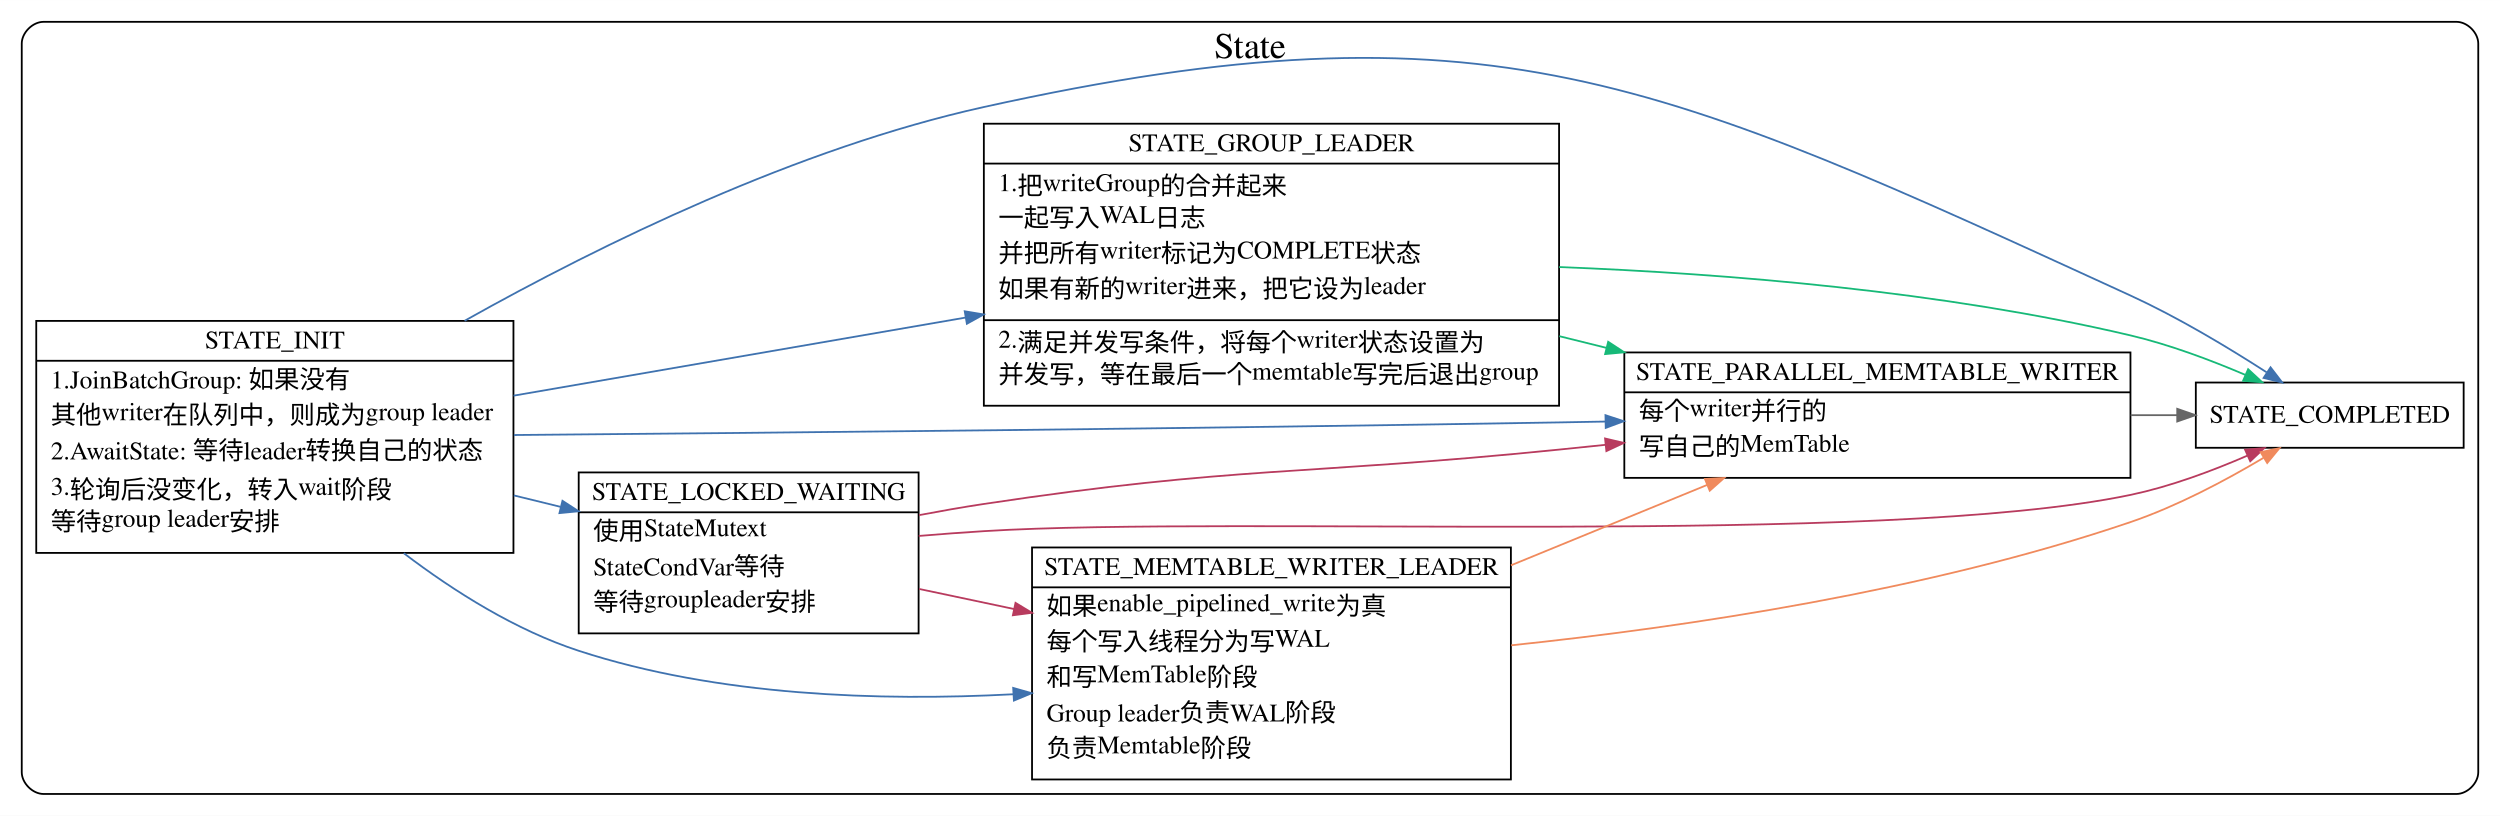
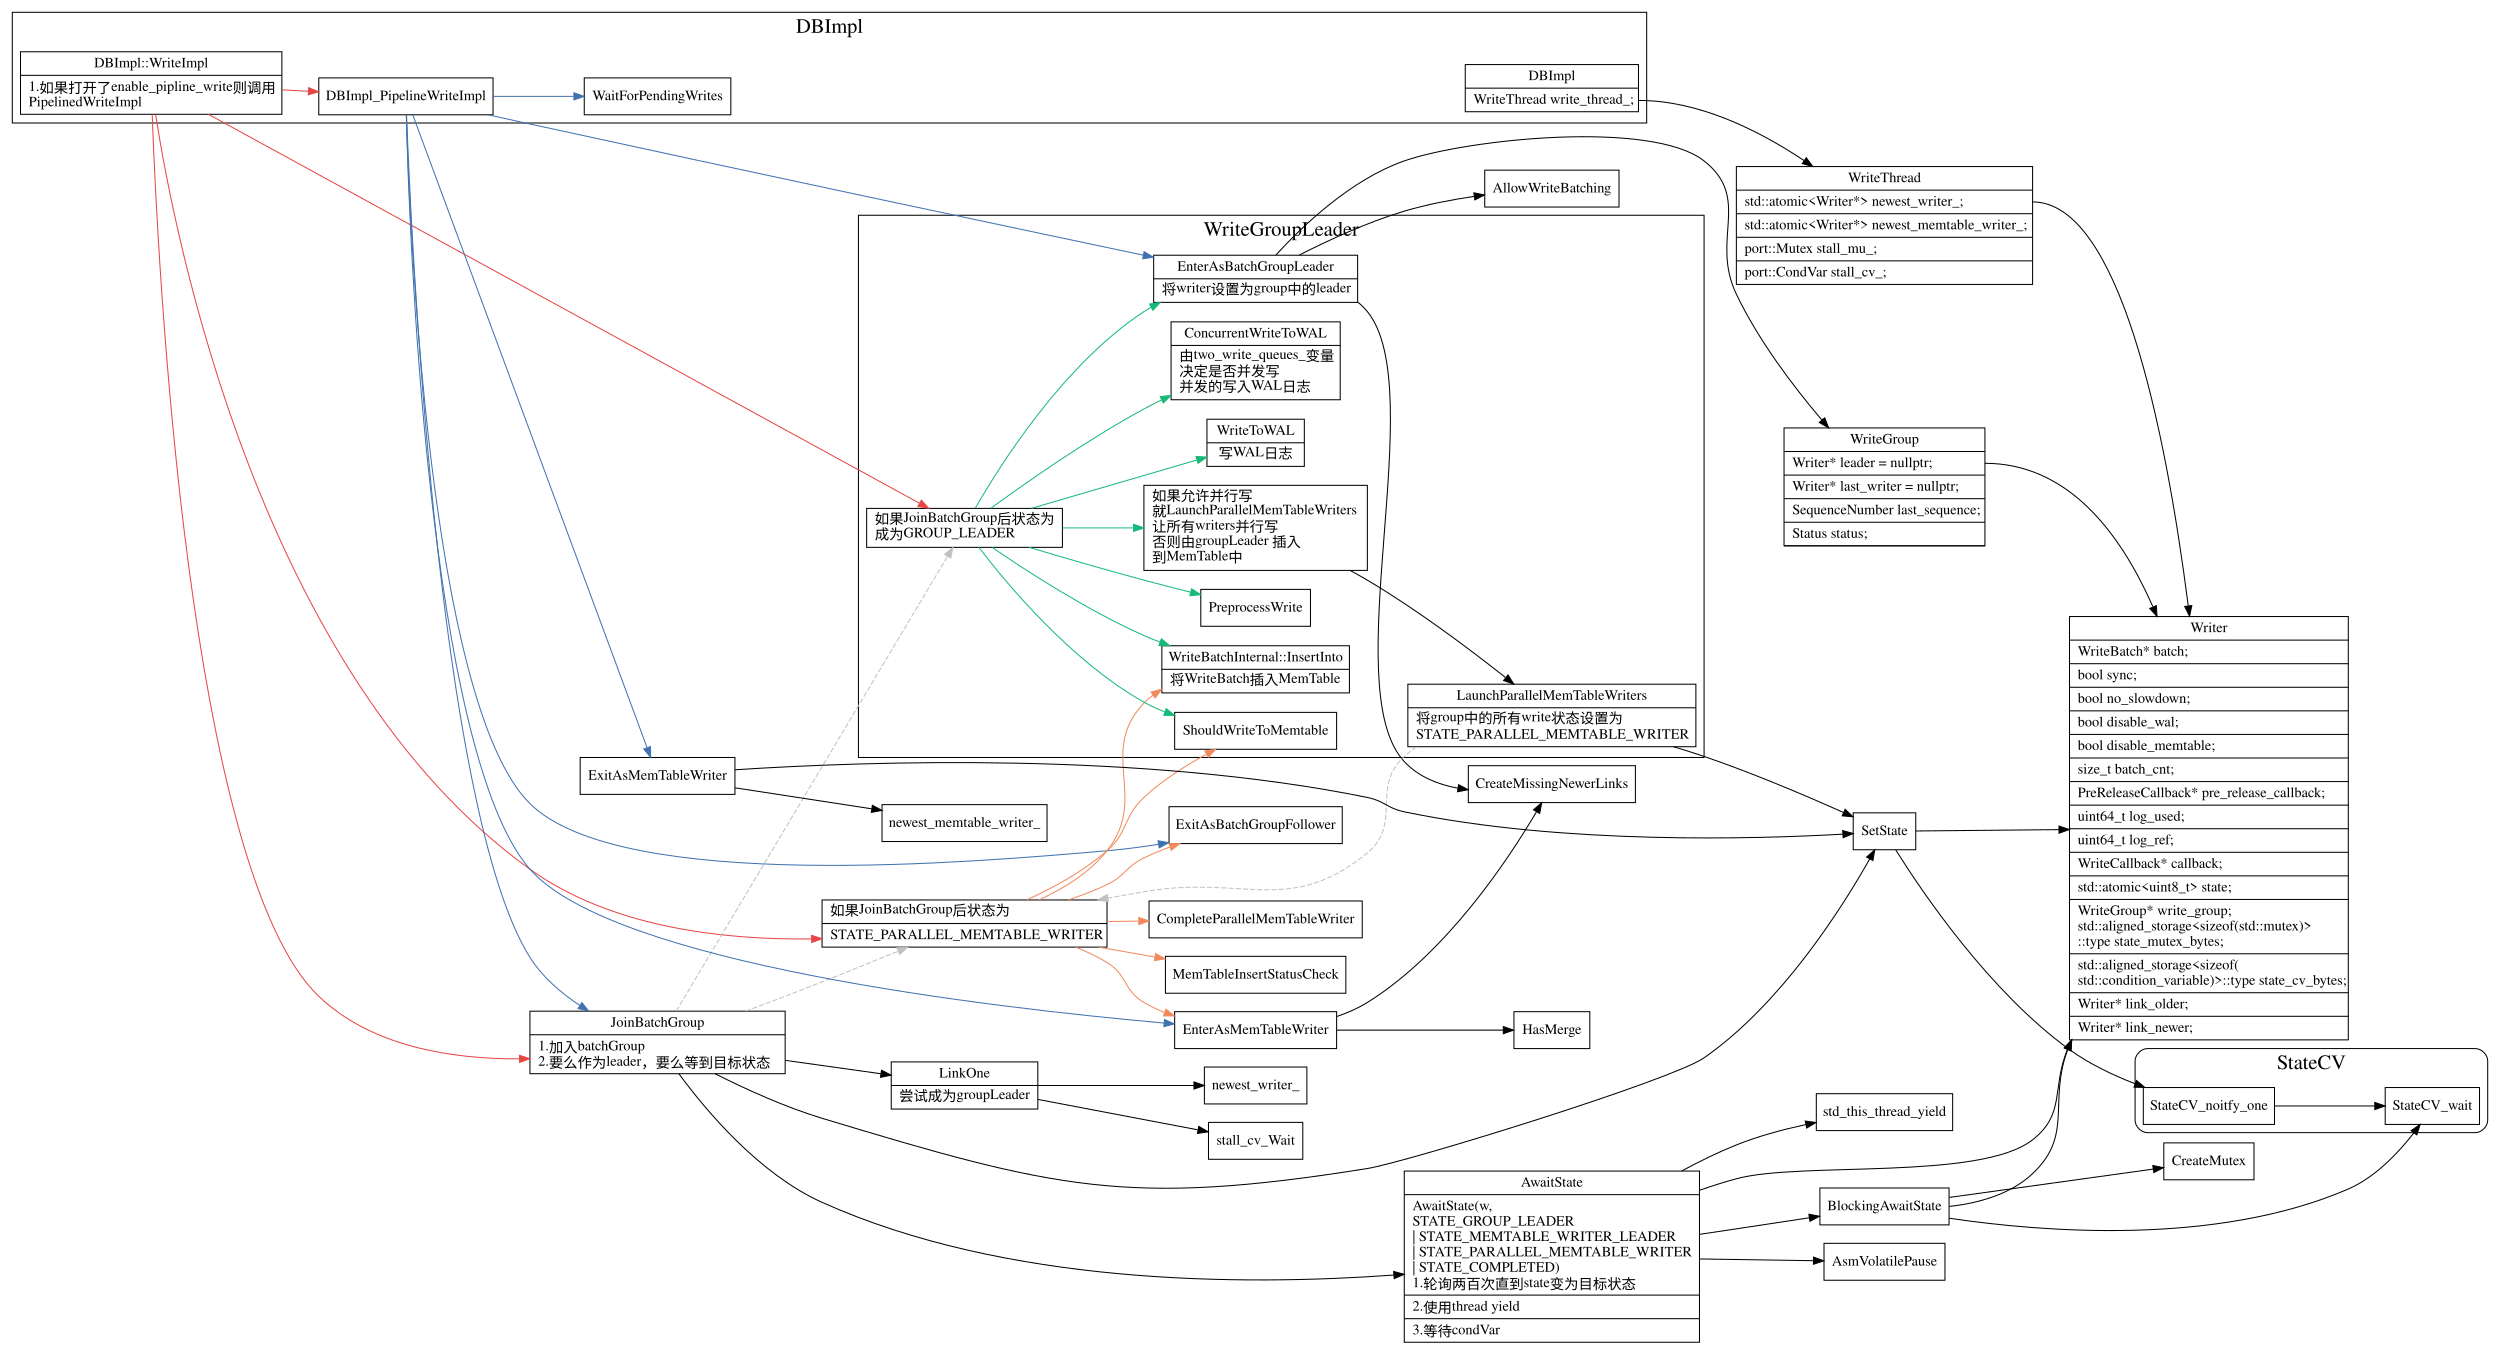
- <svg xmlns="http://www.w3.org/2000/svg" width="1379pt" height="450pt" viewBox="0.00 0.00 1379.30 450.00">
-   <g id="graph0" class="graph" transform="scale(1 1) rotate(0) translate(4 446)">
-     <polygon fill="#ffffff" stroke="transparent" points="-4,4 -4,-446 1375.304,-446 1375.304,4 -4,4" />
-     <g id="clust1" class="cluster">
-       <path fill="none" stroke="#000000" d="M20,-8C20,-8 1351.304,-8 1351.304,-8 1357.304,-8 1363.304,-14 1363.304,-20 1363.304,-20 1363.304,-422 1363.304,-422 1363.304,-428 1357.304,-434 1351.304,-434 1351.304,-434 20,-434 20,-434 14,-434 8,-428 8,-422 8,-422 8,-20 8,-20 8,-14 14,-8 20,-8" />
-       <text text-anchor="middle" x="685.652" y="-414" font-family="Times,serif" font-size="20.00" fill="#000000">State</text>
+ <svg xmlns="http://www.w3.org/2000/svg" width="2439pt" height="1314pt" viewBox="0.00 0.00 2439.00 1314.00">
+   <g id="graph0" class="graph" transform="scale(1 1) rotate(0) translate(4 1310)">
+     <polygon fill="#ffffff" stroke="transparent" points="-4,4 -4,-1310 2435,-1310 2435,4 -4,4" />
+     <g id="clust4" class="cluster">
+       <polygon fill="none" stroke="#000000" points="833.5,-571 833.5,-1100 1658.5,-1100 1658.5,-571 833.5,-571" />
+       <text text-anchor="middle" x="1246" y="-1080" font-family="Times,serif" font-size="20.00" fill="#000000">WriteGroupLeader</text>
+     </g>
+     <g id="clust16" class="cluster">
+       <path fill="none" stroke="#000000" d="M2091,-205C2091,-205 2411,-205 2411,-205 2417,-205 2423,-211 2423,-217 2423,-217 2423,-275 2423,-275 2423,-281 2417,-287 2411,-287 2411,-287 2091,-287 2091,-287 2085,-287 2079,-281 2079,-275 2079,-275 2079,-217 2079,-217 2079,-211 2085,-205 2091,-205" />
+       <text text-anchor="middle" x="2251" y="-267" font-family="Times,serif" font-size="20.00" fill="#000000">StateCV</text>
+     </g>
+     <g id="clust17" class="cluster">
+       <polygon fill="none" stroke="#000000" points="8,-1190 8,-1298 1602.5,-1298 1602.5,-1190 8,-1190" />
+       <text text-anchor="middle" x="805.25" y="-1278" font-family="Times,serif" font-size="20.00" fill="#000000">DBImpl</text>
    </g>
    <g id="node1" class="node">
-       <polygon fill="none" stroke="#000000" points="16,-141 16,-269 279.283,-269 279.283,-141 16,-141" />
-       <text text-anchor="middle" x="147.642" y="-253.8" font-family="Times,serif" font-size="14.00" fill="#000000">STATE_INIT</text>
-       <polyline fill="none" stroke="#000000" points="16,-247 279.283,-247 " />
-       <text text-anchor="start" x="24" y="-231.8" font-family="Times,serif" font-size="14.00" fill="#000000">1.JoinBatchGroup: 如果没有</text>
-       <text text-anchor="start" x="24" y="-212.2" font-family="Times,serif" font-size="14.00" fill="#000000"> 其他writer在队列中，则成为group leader</text>
-       <text text-anchor="start" x="24" y="-192.6" font-family="Times,serif" font-size="14.00" fill="#000000"> 2.AwaitState: 等待leader转换自己的状态</text>
-       <text text-anchor="start" x="24" y="-173" font-family="Times,serif" font-size="14.00" fill="#000000"> 3.轮询后没变化，转入wait阶段</text>
-       <text text-anchor="start" x="24" y="-153.4" font-family="Times,serif" font-size="14.00" fill="#000000"> 等待group leader安排</text>
+       <polygon fill="none" stroke="#000000" points="1736.5,-777.5 1736.5,-892.5 1932.5,-892.5 1932.5,-777.5 1736.5,-777.5" />
+       <text text-anchor="middle" x="1834.5" y="-877.3" font-family="Times,serif" font-size="14.00" fill="#000000">WriteGroup</text>
+       <polyline fill="none" stroke="#000000" points="1736.5,-869.5 1932.5,-869.5 " />
+       <text text-anchor="start" x="1744.5" y="-854.3" font-family="Times,serif" font-size="14.00" fill="#000000">Writer* leader = nullptr;</text>
+       <polyline fill="none" stroke="#000000" points="1736.5,-846.5 1932.5,-846.5 " />
+       <text text-anchor="start" x="1744.5" y="-831.3" font-family="Times,serif" font-size="14.00" fill="#000000">Writer* last_writer = nullptr;</text>
+       <polyline fill="none" stroke="#000000" points="1736.5,-823.5 1932.5,-823.5 " />
+       <text text-anchor="start" x="1744.5" y="-808.3" font-family="Times,serif" font-size="14.00" fill="#000000">SequenceNumber last_sequence;</text>
+       <polyline fill="none" stroke="#000000" points="1736.5,-800.5 1932.5,-800.5 " />
+       <text text-anchor="start" x="1744.5" y="-785.3" font-family="Times,serif" font-size="14.00" fill="#000000">Status status;</text>
+       <polyline fill="none" stroke="#000000" points="1736.5,-777.5 1932.5,-777.5 " />
    </g>
    <g id="node2" class="node">
-       <polygon fill="none" stroke="#000000" points="315.283,-96.6 315.283,-185.4 502.81,-185.4 502.81,-96.6 315.283,-96.6" />
-       <text text-anchor="middle" x="409.047" y="-170.2" font-family="Times,serif" font-size="14.00" fill="#000000">STATE_LOCKED_WAITING</text>
-       <polyline fill="none" stroke="#000000" points="315.283,-163.4 502.81,-163.4 " />
-       <text text-anchor="start" x="323.283" y="-148.2" font-family="Times,serif" font-size="14.00" fill="#000000">使用StateMutext</text>
-       <text text-anchor="start" x="323.283" y="-128.6" font-family="Times,serif" font-size="14.00" fill="#000000"> StateCondVar等待</text>
-       <text text-anchor="start" x="323.283" y="-109" font-family="Times,serif" font-size="14.00" fill="#000000"> 等待groupleader安排</text>
+       <polygon fill="none" stroke="#000000" points="2015,-295.5 2015,-708.5 2287,-708.5 2287,-295.5 2015,-295.5" />
+       <text text-anchor="middle" x="2151" y="-693.3" font-family="Times,serif" font-size="14.00" fill="#000000">Writer</text>
+       <polyline fill="none" stroke="#000000" points="2015,-685.5 2287,-685.5 " />
+       <text text-anchor="start" x="2023" y="-670.3" font-family="Times,serif" font-size="14.00" fill="#000000">WriteBatch* batch;</text>
+       <polyline fill="none" stroke="#000000" points="2015,-662.5 2287,-662.5 " />
+       <text text-anchor="start" x="2023" y="-647.3" font-family="Times,serif" font-size="14.00" fill="#000000">bool sync;</text>
+       <polyline fill="none" stroke="#000000" points="2015,-639.5 2287,-639.5 " />
+       <text text-anchor="start" x="2023" y="-624.3" font-family="Times,serif" font-size="14.00" fill="#000000">bool no_slowdown;</text>
+       <polyline fill="none" stroke="#000000" points="2015,-616.5 2287,-616.5 " />
+       <text text-anchor="start" x="2023" y="-601.3" font-family="Times,serif" font-size="14.00" fill="#000000">bool disable_wal;</text>
+       <polyline fill="none" stroke="#000000" points="2015,-593.5 2287,-593.5 " />
+       <text text-anchor="start" x="2023" y="-578.3" font-family="Times,serif" font-size="14.00" fill="#000000">bool disable_memtable;</text>
+       <polyline fill="none" stroke="#000000" points="2015,-570.5 2287,-570.5 " />
+       <text text-anchor="start" x="2023" y="-555.3" font-family="Times,serif" font-size="14.00" fill="#000000">size_t batch_cnt;</text>
+       <polyline fill="none" stroke="#000000" points="2015,-547.5 2287,-547.5 " />
+       <text text-anchor="start" x="2023" y="-532.3" font-family="Times,serif" font-size="14.00" fill="#000000">PreReleaseCallback* pre_release_callback;</text>
+       <polyline fill="none" stroke="#000000" points="2015,-524.5 2287,-524.5 " />
+       <text text-anchor="start" x="2023" y="-509.3" font-family="Times,serif" font-size="14.00" fill="#000000">uint64_t log_used;</text>
+       <polyline fill="none" stroke="#000000" points="2015,-501.5 2287,-501.5 " />
+       <text text-anchor="start" x="2023" y="-486.3" font-family="Times,serif" font-size="14.00" fill="#000000">uint64_t log_ref;</text>
+       <polyline fill="none" stroke="#000000" points="2015,-478.5 2287,-478.5 " />
+       <text text-anchor="start" x="2023" y="-463.3" font-family="Times,serif" font-size="14.00" fill="#000000">WriteCallback* callback;</text>
+       <polyline fill="none" stroke="#000000" points="2015,-455.5 2287,-455.5 " />
+       <text text-anchor="start" x="2023" y="-440.3" font-family="Times,serif" font-size="14.00" fill="#000000">std::atomic&lt;uint8_t&gt; state;</text>
+       <polyline fill="none" stroke="#000000" points="2015,-432.5 2287,-432.5 " />
+       <text text-anchor="start" x="2023" y="-417.3" font-family="Times,serif" font-size="14.00" fill="#000000">WriteGroup* write_group;</text>
+       <text text-anchor="start" x="2023" y="-402.3" font-family="Times,serif" font-size="14.00" fill="#000000"> std::aligned_storage&lt;sizeof(std::mutex)&gt;</text>
+       <text text-anchor="start" x="2023" y="-387.3" font-family="Times,serif" font-size="14.00" fill="#000000">::type state_mutex_bytes;</text>
+       <polyline fill="none" stroke="#000000" points="2015,-379.5 2287,-379.5 " />
+       <text text-anchor="start" x="2023" y="-364.3" font-family="Times,serif" font-size="14.00" fill="#000000">std::aligned_storage&lt;sizeof(</text>
+       <text text-anchor="start" x="2023" y="-349.3" font-family="Times,serif" font-size="14.00" fill="#000000">std::condition_variable)&gt;::type state_cv_bytes;</text>
+       <polyline fill="none" stroke="#000000" points="2015,-341.5 2287,-341.5 " />
+       <text text-anchor="start" x="2023" y="-326.3" font-family="Times,serif" font-size="14.00" fill="#000000">Writer* link_older;</text>
+       <polyline fill="none" stroke="#000000" points="2015,-318.5 2287,-318.5 " />
+       <text text-anchor="start" x="2023" y="-303.3" font-family="Times,serif" font-size="14.00" fill="#000000">Writer* link_newer;</text>
    </g>
    <g id="edge1" class="edge">
-       <path fill="none" stroke="#3f72af" d="M279.493,-172.719C288.157,-170.597 296.814,-168.478 305.312,-166.397" />
-       <polygon fill="#3f72af" stroke="#3f72af" points="306.326,-169.753 315.207,-163.975 304.661,-162.953 306.326,-169.753" />
+       <path fill="none" stroke="#000000" d="M1932.5,-858C2011.954,-858 2063.421,-792.791 2096.303,-718.191" />
+       <polygon fill="#000000" stroke="#000000" points="2099.702,-719.142 2100.42,-708.571 2093.267,-716.387 2099.702,-719.142" />
    </g>
    <g id="node3" class="node">
-       <polygon fill="none" stroke="#000000" points="565.395,-16 565.395,-144 829.588,-144 829.588,-16 565.395,-16" />
-       <text text-anchor="middle" x="697.492" y="-128.8" font-family="Times,serif" font-size="14.00" fill="#000000">STATE_MEMTABLE_WRITER_LEADER</text>
-       <polyline fill="none" stroke="#000000" points="565.395,-122 829.588,-122 " />
-       <text text-anchor="start" x="573.395" y="-106.8" font-family="Times,serif" font-size="14.00" fill="#000000">如果enable_pipelined_write为真</text>
-       <text text-anchor="start" x="573.395" y="-87.2" font-family="Times,serif" font-size="14.00" fill="#000000"> 每个写入线程分为写WAL</text>
-       <text text-anchor="start" x="573.395" y="-67.6" font-family="Times,serif" font-size="14.00" fill="#000000"> 和写MemTable阶段</text>
-       <text text-anchor="start" x="573.395" y="-48" font-family="Times,serif" font-size="14.00" fill="#000000"> Group leader负责WAL阶段</text>
-       <text text-anchor="start" x="573.395" y="-28.4" font-family="Times,serif" font-size="14.00" fill="#000000"> 负责Memtable阶段</text>
+       <polygon fill="none" stroke="#000000" points="1690,-1032.5 1690,-1147.5 1979,-1147.5 1979,-1032.5 1690,-1032.5" />
+       <text text-anchor="middle" x="1834.5" y="-1132.3" font-family="Times,serif" font-size="14.00" fill="#000000">WriteThread</text>
+       <polyline fill="none" stroke="#000000" points="1690,-1124.5 1979,-1124.5 " />
+       <text text-anchor="start" x="1698" y="-1109.3" font-family="Times,serif" font-size="14.00" fill="#000000">std::atomic&lt;Writer*&gt; newest_writer_;</text>
+       <polyline fill="none" stroke="#000000" points="1690,-1101.5 1979,-1101.5 " />
+       <text text-anchor="start" x="1698" y="-1086.3" font-family="Times,serif" font-size="14.00" fill="#000000">std::atomic&lt;Writer*&gt; newest_memtable_writer_;</text>
+       <polyline fill="none" stroke="#000000" points="1690,-1078.5 1979,-1078.5 " />
+       <text text-anchor="start" x="1698" y="-1063.3" font-family="Times,serif" font-size="14.00" fill="#000000">port::Mutex stall_mu_;</text>
+       <polyline fill="none" stroke="#000000" points="1690,-1055.5 1979,-1055.5 " />
+       <text text-anchor="start" x="1698" y="-1040.3" font-family="Times,serif" font-size="14.00" fill="#000000">port::CondVar stall_cv_;</text>
+     </g>
+     <g id="edge3" class="edge">
+       <path fill="none" stroke="#000000" d="M1979,-1113C2063.319,-1113 2108.292,-894.672 2130.829,-719.035" />
+       <polygon fill="#000000" stroke="#000000" points="2134.334,-719.217 2132.116,-708.857 2127.389,-718.338 2134.334,-719.217" />
+     </g>
+     <g id="node4" class="node">
+       <polygon fill="none" stroke="#000000" points="1121.5,-1015 1121.5,-1061 1320.5,-1061 1320.5,-1015 1121.5,-1015" />
+       <text text-anchor="middle" x="1221" y="-1045.8" font-family="Times,serif" font-size="14.00" fill="#000000">EnterAsBatchGroupLeader</text>
+       <polyline fill="none" stroke="#000000" points="1121.5,-1038 1320.5,-1038 " />
+       <text text-anchor="start" x="1129.5" y="-1022.8" font-family="Times,serif" font-size="14.00" fill="#000000">将writer设置为group中的leader</text>
+     </g>
+     <g id="edge45" class="edge">
+       <path fill="none" stroke="#000000" d="M1240.734,-1061.147C1266.297,-1089.155 1313.814,-1134.818 1366,-1153 1427.381,-1174.386 1607.412,-1193.187 1658.5,-1153 1705.226,-1116.244 1664.328,-1076.621 1690,-1023 1711.32,-978.47 1744.377,-934.402 1773.495,-900.137" />
+       <polygon fill="#000000" stroke="#000000" points="1776.165,-902.4 1780.028,-892.534 1770.856,-897.838 1776.165,-902.4" />
+     </g>
+     <g id="node35" class="node">
+       <polygon fill="none" stroke="#000000" points="1591.5,-563 1428.5,-563 1428.5,-527 1591.5,-527 1591.5,-563" />
+       <text text-anchor="middle" x="1510" y="-541.3" font-family="Times,serif" font-size="14.00" fill="#000000">CreateMissingNewerLinks</text>
+     </g>
+     <g id="edge46" class="edge">
+       <path fill="none" stroke="#000000" d="M1320.855,-1015.101C1324.186,-1012.386 1327.26,-1009.364 1330,-1006 1391.817,-930.107 1299.243,-638.586 1366,-567 1379.649,-552.364 1398.618,-544.674 1418.315,-541.035" />
+       <polygon fill="#000000" stroke="#000000" points="1418.972,-544.475 1428.338,-539.523 1417.928,-537.554 1418.972,-544.475" />
+     </g>
+     <g id="node36" class="node">
+       <polygon fill="none" stroke="#000000" points="1575.5,-1144 1444.5,-1144 1444.5,-1108 1575.5,-1108 1575.5,-1144" />
+       <text text-anchor="middle" x="1510" y="-1122.3" font-family="Times,serif" font-size="14.00" fill="#000000">AllowWriteBatching</text>
+     </g>
+     <g id="edge47" class="edge">
+       <path fill="none" stroke="#000000" d="M1263.574,-1061.155C1291.847,-1075.574 1330.213,-1093.345 1366,-1104 1387.755,-1110.477 1411.956,-1115.117 1434.214,-1118.411" />
+       <polygon fill="#000000" stroke="#000000" points="1433.897,-1121.901 1444.288,-1119.832 1434.875,-1114.97 1433.897,-1121.901" />
+     </g>
+     <g id="node5" class="node">
+       <polygon fill="none" stroke="#000000" points="1425.5,-1201 1425.5,-1247 1594.5,-1247 1594.5,-1201 1425.5,-1201" />
+       <text text-anchor="middle" x="1510" y="-1231.8" font-family="Times,serif" font-size="14.00" fill="#000000">DBImpl</text>
+       <polyline fill="none" stroke="#000000" points="1425.5,-1224 1594.5,-1224 " />
+       <text text-anchor="start" x="1433.5" y="-1208.8" font-family="Times,serif" font-size="14.00" fill="#000000">WriteThread write_thread_;</text>
    </g>
    <g id="edge2" class="edge">
-       <path fill="none" stroke="#3f72af" d="M218.777,-140.824C246.823,-119.505 280.606,-98.331 315.283,-87 391.801,-61.997 481.613,-59.116 554.944,-63.007" />
-       <polygon fill="#3f72af" stroke="#3f72af" points="554.993,-66.515 565.178,-63.599 555.397,-59.527 554.993,-66.515" />
-     </g>
-     <g id="node4" class="node">
-       <polygon fill="none" stroke="#000000" points="892.173,-182.4 892.173,-251.6 1171.418,-251.6 1171.418,-182.4 892.173,-182.4" />
-       <text text-anchor="middle" x="1031.795" y="-236.4" font-family="Times,serif" font-size="14.00" fill="#000000">STATE_PARALLEL_MEMTABLE_WRITER</text>
-       <polyline fill="none" stroke="#000000" points="892.173,-229.6 1171.418,-229.6 " />
-       <text text-anchor="start" x="900.173" y="-214.4" font-family="Times,serif" font-size="14.00" fill="#000000">每个writer并行的</text>
-       <text text-anchor="start" x="900.173" y="-194.8" font-family="Times,serif" font-size="14.00" fill="#000000"> 写自己的MemTable</text>
-     </g>
-     <g id="edge3" class="edge">
-       <path fill="none" stroke="#3f72af" d="M279.539,-206.037C421.833,-207.261 655.07,-209.575 856.173,-213 864.501,-213.142 873.052,-213.299 881.682,-213.466" />
-       <polygon fill="#3f72af" stroke="#3f72af" points="881.774,-216.969 891.841,-213.668 881.913,-209.97 881.774,-216.969" />
-     </g>
-     <g id="node5" class="node">
-       <polygon fill="none" stroke="#000000" points="538.811,-222.2 538.811,-377.8 856.173,-377.8 856.173,-222.2 538.811,-222.2" />
-       <text text-anchor="middle" x="697.492" y="-362.6" font-family="Times,serif" font-size="14.00" fill="#000000">STATE_GROUP_LEADER</text>
-       <polyline fill="none" stroke="#000000" points="538.811,-355.8 856.173,-355.8 " />
-       <text text-anchor="start" x="546.811" y="-340.6" font-family="Times,serif" font-size="14.00" fill="#000000">1.把writeGroup的合并起来</text>
-       <text text-anchor="start" x="546.811" y="-321" font-family="Times,serif" font-size="14.00" fill="#000000"> 一起写入WAL日志</text>
-       <text text-anchor="start" x="546.811" y="-301.4" font-family="Times,serif" font-size="14.00" fill="#000000"> 并把所有writer标记为COMPLETE状态</text>
-       <text text-anchor="start" x="546.811" y="-281.8" font-family="Times,serif" font-size="14.00" fill="#000000"> 如果有新的writer进来，把它设为leader</text>
-       <polyline fill="none" stroke="#000000" points="538.811,-269.4 856.173,-269.4 " />
-       <text text-anchor="start" x="546.811" y="-254.2" font-family="Times,serif" font-size="14.00" fill="#000000">2.满足并发写条件，将每个writer状态设置为</text>
-       <text text-anchor="start" x="546.811" y="-234.6" font-family="Times,serif" font-size="14.00" fill="#000000"> 并发写，等在最后一个memtable写完后退出group</text>
+       <path fill="none" stroke="#000000" d="M1595,-1212C1653.195,-1212 1711.529,-1183.047 1756.055,-1153.35" />
+       <polygon fill="#000000" stroke="#000000" points="1758.193,-1156.128 1764.488,-1147.606 1754.253,-1150.342 1758.193,-1156.128" />
+     </g>
+     <g id="node6" class="node">
+       <polygon fill="none" stroke="#000000" points="16,-1198.5 16,-1259.5 271,-1259.5 271,-1198.5 16,-1198.5" />
+       <text text-anchor="middle" x="143.5" y="-1244.3" font-family="Times,serif" font-size="14.00" fill="#000000">DBImpl::WriteImpl</text>
+       <polyline fill="none" stroke="#000000" points="16,-1236.5 271,-1236.5 " />
+       <text text-anchor="start" x="24" y="-1221.3" font-family="Times,serif" font-size="14.00" fill="#000000">1.如果打开了enable_pipline_write则调用</text>
+       <text text-anchor="start" x="24" y="-1206.3" font-family="Times,serif" font-size="14.00" fill="#000000"> PipelinedWriteImpl</text>
+     </g>
+     <g id="node7" class="node">
+       <polygon fill="none" stroke="#000000" points="513,-262.5 513,-323.5 762,-323.5 762,-262.5 513,-262.5" />
+       <text text-anchor="middle" x="637.5" y="-308.3" font-family="Times,serif" font-size="14.00" fill="#000000">JoinBatchGroup</text>
+       <polyline fill="none" stroke="#000000" points="513,-300.5 762,-300.5 " />
+       <text text-anchor="start" x="521" y="-285.3" font-family="Times,serif" font-size="14.00" fill="#000000">1.加入batchGroup</text>
+       <text text-anchor="start" x="521" y="-270.3" font-family="Times,serif" font-size="14.00" fill="#000000"> 2.要么作为leader，要么等到目标状态</text>
    </g>
    <g id="edge4" class="edge">
-       <path fill="none" stroke="#3f72af" d="M279.344,-227.755C354.067,-240.665 448.374,-256.959 528.505,-270.803" />
-       <polygon fill="#3f72af" stroke="#3f72af" points="528.257,-274.312 538.707,-272.566 529.449,-267.414 528.257,-274.312" />
-     </g>
-     <g id="node6" class="node">
-       <polygon fill="none" stroke="#000000" points="1355.247,-235 1207.475,-235 1207.475,-199 1355.247,-199 1355.247,-235" />
-       <text text-anchor="middle" x="1281.361" y="-212.8" font-family="Times,serif" font-size="14.00" fill="#000000">STATE_COMPLETED</text>
+       <path fill="none" stroke="#e84545" d="M144.483,-1198.343C149.709,-1055.869 179.038,-460.187 307,-338 358.09,-289.216 435.535,-276.706 502.617,-276.978" />
+       <polygon fill="#e84545" stroke="#e84545" points="502.815,-280.481 512.861,-277.118 502.91,-273.481 502.815,-280.481" />
+     </g>
+     <g id="node8" class="node">
+       <polygon fill="none" stroke="#000000" points="477,-1234 307,-1234 307,-1198 477,-1198 477,-1234" />
+       <text text-anchor="middle" x="392" y="-1212.3" font-family="Times,serif" font-size="14.00" fill="#000000">DBImpl_PipelineWriteImpl</text>
    </g>
    <g id="edge5" class="edge">
-       <path fill="none" stroke="#3f72af" d="M252.327,-269.058C328.651,-311.853 436.241,-364.307 538.811,-387 817.016,-448.552 912.383,-401.691 1171.418,-283 1197.628,-270.991 1225.454,-254.243 1246.555,-240.623" />
-       <polygon fill="#3f72af" stroke="#3f72af" points="1248.704,-243.4 1255.162,-235 1244.876,-237.539 1248.704,-243.4" />
+       <path fill="none" stroke="#e84545" d="M271.026,-1222.329C279.667,-1221.877 288.288,-1221.426 296.72,-1220.985" />
+       <polygon fill="#e84545" stroke="#e84545" points="297.096,-1224.47 306.9,-1220.452 296.731,-1217.479 297.096,-1224.47" />
+     </g>
+     <g id="node9" class="node">
+       <polygon fill="none" stroke="#000000" points="798,-386 798,-432 1076,-432 1076,-386 798,-386" />
+       <text text-anchor="start" x="806" y="-416.8" font-family="Times,serif" font-size="14.00" fill="#000000">如果JoinBatchGroup后状态为</text>
+       <polyline fill="none" stroke="#000000" points="798,-409 1076,-409 " />
+       <text text-anchor="start" x="806" y="-393.8" font-family="Times,serif" font-size="14.00" fill="#000000">STATE_PARALLEL_MEMTABLE_WRITER</text>
+     </g>
+     <g id="edge6" class="edge">
+       <path fill="none" stroke="#e84545" d="M147.825,-1198.216C166.226,-1079.865 249.537,-651.327 513,-462 591.6,-405.518 700.215,-392.842 787.835,-393.991" />
+       <polygon fill="#e84545" stroke="#e84545" points="787.803,-397.491 797.869,-394.184 787.938,-390.492 787.803,-397.491" />
+     </g>
+     <g id="node10" class="node">
+       <polygon fill="none" stroke="#000000" points="841.5,-776 841.5,-814 1032.5,-814 1032.5,-776 841.5,-776" />
+       <text text-anchor="start" x="849.5" y="-798.8" font-family="Times,serif" font-size="14.00" fill="#000000">如果JoinBatchGroup后状态为</text>
+       <text text-anchor="start" x="849.5" y="-783.8" font-family="Times,serif" font-size="14.00" fill="#000000"> 成为GROUP_LEADER</text>
+     </g>
+     <g id="edge7" class="edge">
+       <path fill="none" stroke="#e84545" d="M199.297,-1198.482C349.132,-1116.531 758.049,-892.876 893.078,-819.023" />
+       <polygon fill="#e84545" stroke="#e84545" points="894.852,-822.042 901.946,-814.173 891.493,-815.901 894.852,-822.042" />
+     </g>
+     <g id="edge14" class="edge">
+       <path fill="none" stroke="#c0c0c0" stroke-dasharray="5,2" d="M723.387,-323.553C736.356,-328.308 749.553,-333.228 762,-338 798.641,-352.049 839.272,-368.48 872.153,-381.996" />
+       <polygon fill="#c0c0c0" stroke="#c0c0c0" points="871.073,-385.336 881.653,-385.908 873.739,-378.863 871.073,-385.336" />
+     </g>
+     <g id="edge15" class="edge">
+       <path fill="none" stroke="#c0c0c0" stroke-dasharray="5,2" d="M655.784,-323.647C709.885,-414.327 868.623,-680.391 920.435,-767.234" />
+       <polygon fill="#c0c0c0" stroke="#c0c0c0" points="917.533,-769.202 925.662,-775.996 923.544,-765.615 917.533,-769.202" />
+     </g>
+     <g id="node24" class="node">
+       <polygon fill="none" stroke="#000000" points="865.5,-228 865.5,-274 1008.5,-274 1008.5,-228 865.5,-228" />
+       <text text-anchor="middle" x="937" y="-258.8" font-family="Times,serif" font-size="14.00" fill="#000000">LinkOne</text>
+       <polyline fill="none" stroke="#000000" points="865.5,-251 1008.5,-251 " />
+       <text text-anchor="middle" x="937" y="-235.8" font-family="Times,serif" font-size="14.00" fill="#000000">尝试成为groupLeader</text>
+     </g>
+     <g id="edge31" class="edge">
+       <path fill="none" stroke="#000000" d="M762.346,-275.492C793.79,-271.083 826.741,-266.462 855.442,-262.437" />
+       <polygon fill="#000000" stroke="#000000" points="855.99,-265.895 865.407,-261.04 855.018,-258.962 855.99,-265.895" />
+     </g>
+     <g id="node25" class="node">
+       <polygon fill="none" stroke="#000000" points="1865,-517 1804,-517 1804,-481 1865,-481 1865,-517" />
+       <text text-anchor="middle" x="1834.5" y="-495.3" font-family="Times,serif" font-size="14.00" fill="#000000">SetState</text>
+     </g>
+     <g id="edge32" class="edge">
+       <path fill="none" stroke="#000000" d="M693.564,-262.486C723.722,-247.282 762.019,-229.871 798,-219 1025.298,-150.327 1095.543,-132.448 1330,-170 1367.938,-176.077 1626.962,-256.054 1658.5,-278 1734.395,-330.813 1793.952,-425.683 1820.078,-472.033" />
+       <polygon fill="#000000" stroke="#000000" points="1817.082,-473.847 1824.996,-480.892 1823.203,-470.45 1817.082,-473.847" />
+     </g>
+     <g id="node26" class="node">
+       <polygon fill="none" stroke="#000000" points="1366,-.5 1366,-167.5 1654,-167.5 1654,-.5 1366,-.5" />
+       <text text-anchor="middle" x="1510" y="-152.3" font-family="Times,serif" font-size="14.00" fill="#000000">AwaitState</text>
+       <polyline fill="none" stroke="#000000" points="1366,-144.5 1654,-144.5 " />
+       <text text-anchor="start" x="1374" y="-129.3" font-family="Times,serif" font-size="14.00" fill="#000000">AwaitState(w, </text>
+       <text text-anchor="start" x="1374" y="-114.3" font-family="Times,serif" font-size="14.00" fill="#000000">STATE_GROUP_LEADER </text>
+       <text text-anchor="start" x="1374" y="-99.3" font-family="Times,serif" font-size="14.00" fill="#000000">| STATE_MEMTABLE_WRITER_LEADER </text>
+       <text text-anchor="start" x="1374" y="-84.3" font-family="Times,serif" font-size="14.00" fill="#000000">| STATE_PARALLEL_MEMTABLE_WRITER </text>
+       <text text-anchor="start" x="1374" y="-69.3" font-family="Times,serif" font-size="14.00" fill="#000000">| STATE_COMPLETED)</text>
+       <text text-anchor="start" x="1374" y="-54.3" font-family="Times,serif" font-size="14.00" fill="#000000"> 1.轮询两百次直到state变为目标状态</text>
+       <polyline fill="none" stroke="#000000" points="1366,-46.5 1654,-46.5 " />
+       <text text-anchor="start" x="1374" y="-31.3" font-family="Times,serif" font-size="14.00" fill="#000000">2.使用thread yield</text>
+       <polyline fill="none" stroke="#000000" points="1366,-23.5 1654,-23.5 " />
+       <text text-anchor="start" x="1374" y="-8.3" font-family="Times,serif" font-size="14.00" fill="#000000">3.等待condVar</text>
+     </g>
+     <g id="edge33" class="edge">
+       <path fill="none" stroke="#000000" d="M658.313,-262.491C685.548,-225.415 737.048,-164.42 798,-137 976.737,-56.592 1206.299,-55.293 1355.717,-66.054" />
+       <polygon fill="#000000" stroke="#000000" points="1355.656,-69.559 1365.889,-66.814 1356.177,-62.579 1355.656,-69.559" />
+     </g>
+     <g id="edge25" class="edge">
+       <path fill="none" stroke="#3f72af" d="M472.358,-1197.958C485.919,-1194.945 499.857,-1191.868 513,-1189 724.648,-1142.818 972.247,-1090.372 1111.441,-1061.033" />
+       <polygon fill="#3f72af" stroke="#3f72af" points="1112.21,-1064.447 1121.274,-1058.96 1110.767,-1057.598 1112.21,-1064.447" />
+     </g>
+     <g id="edge26" class="edge">
+       <path fill="none" stroke="#3f72af" d="M392.638,-1197.649C396.741,-1088.057 422.183,-519.917 513,-376 524.962,-357.044 543.004,-341.437 561.669,-329.075" />
+       <polygon fill="#3f72af" stroke="#3f72af" points="563.697,-331.934 570.268,-323.623 559.948,-326.022 563.697,-331.934" />
+     </g>
+     <g id="node15" class="node">
+       <polygon fill="none" stroke="#000000" points="1305.5,-523 1136.5,-523 1136.5,-487 1305.5,-487 1305.5,-523" />
+       <text text-anchor="middle" x="1221" y="-501.3" font-family="Times,serif" font-size="14.00" fill="#000000">ExitAsBatchGroupFollower</text>
+     </g>
+     <g id="edge27" class="edge">
+       <path fill="none" stroke="#3f72af" d="M392.446,-1197.857C395.266,-1098.758 413.866,-623.797 513,-526 602.362,-437.843 950.929,-469.297 1076,-480 1092.23,-481.389 1109.37,-483.637 1125.961,-486.23" />
+       <polygon fill="#3f72af" stroke="#3f72af" points="1125.778,-489.745 1136.208,-487.885 1126.893,-482.835 1125.778,-489.745" />
+     </g>
+     <g id="node16" class="node">
+       <polygon fill="none" stroke="#000000" points="1300,-323 1142,-323 1142,-287 1300,-287 1300,-323" />
+       <text text-anchor="middle" x="1221" y="-301.3" font-family="Times,serif" font-size="14.00" fill="#000000">EnterAsMemTableWriter</text>
+     </g>
+     <g id="edge28" class="edge">
+       <path fill="none" stroke="#3f72af" d="M392.38,-1197.794C394.909,-1093.903 412.463,-576.62 513,-462 593.688,-370.009 960.021,-327.2 1131.706,-311.921" />
+       <polygon fill="#3f72af" stroke="#3f72af" points="1132.076,-315.402 1141.731,-311.04 1131.463,-308.429 1132.076,-315.402" />
+     </g>
+     <g id="node22" class="node">
+       <polygon fill="none" stroke="#000000" points="709,-1234 566,-1234 566,-1198 709,-1198 709,-1234" />
+       <text text-anchor="middle" x="637.5" y="-1212.3" font-family="Times,serif" font-size="14.00" fill="#000000">WaitForPendingWrites</text>
+     </g>
+     <g id="edge29" class="edge">
+       <path fill="none" stroke="#3f72af" d="M477.175,-1216C502.614,-1216 530.436,-1216 555.657,-1216" />
+       <polygon fill="#3f72af" stroke="#3f72af" points="555.92,-1219.5 565.92,-1216 555.92,-1212.5 555.92,-1219.5" />
+     </g>
+     <g id="node23" class="node">
+       <polygon fill="none" stroke="#000000" points="713,-571 562,-571 562,-535 713,-535 713,-571" />
+       <text text-anchor="middle" x="637.5" y="-549.3" font-family="Times,serif" font-size="14.00" fill="#000000">ExitAsMemTableWriter</text>
+     </g>
+     <g id="edge30" class="edge">
+       <path fill="none" stroke="#3f72af" d="M398.694,-1197.922C432.676,-1106.15 586.089,-691.842 627.289,-580.577" />
+       <polygon fill="#3f72af" stroke="#3f72af" points="630.622,-581.654 630.812,-571.061 624.057,-579.224 630.622,-581.654" />
+     </g>
+     <g id="node11" class="node">
+       <polygon fill="none" stroke="#000000" points="1300,-615 1142,-615 1142,-579 1300,-579 1300,-615" />
+       <text text-anchor="middle" x="1221" y="-593.3" font-family="Times,serif" font-size="14.00" fill="#000000">ShouldWriteToMemtable</text>
    </g>
    <g id="edge8" class="edge">
-       <path fill="none" stroke="#b83b5e" d="M503.095,-121.111C519.88,-117.561 537.7,-113.793 555.475,-110.034" />
-       <polygon fill="#b83b5e" stroke="#b83b5e" points="556.28,-113.441 565.339,-107.948 554.831,-106.592 556.28,-113.441" />
+       <path fill="none" stroke="#f08a5d" d="M997.781,-432.153C1023.697,-443.929 1053.158,-460.017 1076,-480 1097.156,-498.508 1091.461,-512.809 1112,-532 1129.87,-548.697 1152.736,-563.135 1172.905,-574.134" />
+       <polygon fill="#f08a5d" stroke="#f08a5d" points="1171.482,-577.341 1181.955,-578.941 1174.765,-571.159 1171.482,-577.341" />
+     </g>
+     <g id="node12" class="node">
+       <polygon fill="none" stroke="#000000" points="1129.5,-634 1129.5,-680 1312.5,-680 1312.5,-634 1129.5,-634" />
+       <text text-anchor="middle" x="1221" y="-664.8" font-family="Times,serif" font-size="14.00" fill="#000000">WriteBatchInternal::InsertInto</text>
+       <polyline fill="none" stroke="#000000" points="1129.5,-657 1312.5,-657 " />
+       <text text-anchor="start" x="1137.5" y="-641.8" font-family="Times,serif" font-size="14.00" fill="#000000">将WriteBatch插入MemTable</text>
    </g>
    <g id="edge9" class="edge">
-       <path fill="none" stroke="#b83b5e" d="M503.089,-161.845C515.075,-164.125 527.206,-166.25 538.811,-168 678.905,-189.13 715.216,-183.714 856.173,-198 864.506,-198.845 873.061,-199.725 881.694,-200.625" />
-       <polygon fill="#b83b5e" stroke="#b83b5e" points="881.546,-204.128 891.856,-201.688 882.275,-197.166 881.546,-204.128" />
+       <path fill="none" stroke="#f08a5d" d="M1009.431,-432.006C1033.737,-443.008 1058.966,-458.578 1076,-480 1117.057,-531.636 1066.509,-576.224 1112,-624 1114.68,-626.815 1117.591,-629.391 1120.682,-631.751" />
+       <polygon fill="#f08a5d" stroke="#f08a5d" points="1118.994,-634.833 1129.248,-637.501 1122.896,-629.021 1118.994,-634.833" />
+     </g>
+     <g id="node13" class="node">
+       <polygon fill="none" stroke="#000000" points="1325,-431 1117,-431 1117,-395 1325,-395 1325,-431" />
+       <text text-anchor="middle" x="1221" y="-409.3" font-family="Times,serif" font-size="14.00" fill="#000000">CompleteParallelMemTableWriter</text>
    </g>
    <g id="edge10" class="edge">
-       <path fill="none" stroke="#b83b5e" d="M502.906,-150.358C514.979,-151.363 527.181,-152.279 538.811,-153 679.191,-161.702 1033.746,-144.211 1171.418,-173 1193.381,-177.593 1216.6,-186.267 1236.012,-194.708" />
-       <polygon fill="#b83b5e" stroke="#b83b5e" points="1234.656,-197.935 1245.214,-198.813 1237.508,-191.542 1234.656,-197.935" />
+       <path fill="none" stroke="#f08a5d" d="M1076.088,-410.959C1086.418,-411.104 1096.768,-411.25 1106.92,-411.393" />
+       <polygon fill="#f08a5d" stroke="#f08a5d" points="1106.95,-414.894 1116.998,-411.535 1107.049,-407.895 1106.95,-414.894" />
+     </g>
+     <g id="node14" class="node">
+       <polygon fill="none" stroke="#000000" points="1309,-377 1133,-377 1133,-341 1309,-341 1309,-377" />
+       <text text-anchor="middle" x="1221" y="-355.3" font-family="Times,serif" font-size="14.00" fill="#000000">MemTableInsertStatusCheck</text>
+     </g>
+     <g id="edge11" class="edge">
+       <path fill="none" stroke="#f08a5d" d="M1067.778,-385.976C1086.154,-382.74 1104.782,-379.461 1122.421,-376.355" />
+       <polygon fill="#f08a5d" stroke="#f08a5d" points="1123.441,-379.73 1132.683,-374.549 1122.228,-372.836 1123.441,-379.73" />
    </g>
    <g id="edge12" class="edge">
-       <path fill="none" stroke="#f08a5d" d="M829.617,-134.146C865.818,-148.981 904.313,-164.757 937.893,-178.518" />
-       <polygon fill="#f08a5d" stroke="#f08a5d" points="936.647,-181.79 947.227,-182.343 939.301,-175.313 936.647,-181.79" />
+       <path fill="none" stroke="#f08a5d" d="M1038.399,-432.117C1051.317,-436.391 1064.152,-441.332 1076,-447 1093.804,-455.517 1094.276,-464.317 1112,-473 1120.064,-476.95 1128.708,-480.508 1137.47,-483.687" />
+       <polygon fill="#f08a5d" stroke="#f08a5d" points="1136.407,-487.023 1147.002,-486.99 1138.698,-480.409 1136.407,-487.023" />
    </g>
    <g id="edge13" class="edge">
-       <path fill="none" stroke="#f08a5d" d="M829.81,-90.026C926.466,-100.15 1059.612,-119.975 1171.418,-158 1197.143,-166.749 1224.054,-181.09 1244.813,-193.441" />
-       <polygon fill="#f08a5d" stroke="#f08a5d" points="1243.235,-196.578 1253.601,-198.77 1246.865,-190.592 1243.235,-196.578" />
-     </g>
-     <g id="edge11" class="edge">
-       <path fill="none" stroke="#666666" d="M1171.535,-217C1180.245,-217 1188.857,-217 1197.197,-217" />
-       <polygon fill="#666666" stroke="#666666" points="1197.223,-220.5 1207.223,-217 1197.223,-213.5 1197.223,-220.5" />
-     </g>
-     <g id="edge6" class="edge">
-       <path fill="none" stroke="#17b978" d="M856.322,-260.566C865.012,-258.409 873.733,-256.243 882.389,-254.094" />
-       <polygon fill="#17b978" stroke="#17b978" points="883.269,-257.482 892.13,-251.676 881.582,-250.688 883.269,-257.482" />
-     </g>
-     <g id="edge7" class="edge">
-       <path fill="none" stroke="#17b978" d="M856.226,-298.719C949.154,-295.061 1068.16,-285.329 1171.418,-261 1192.817,-255.958 1215.521,-247.451 1234.707,-239.254" />
-       <polygon fill="#17b978" stroke="#17b978" points="1236.347,-242.357 1244.107,-235.143 1233.543,-235.943 1236.347,-242.357" />
+       <path fill="none" stroke="#f08a5d" d="M1045.38,-385.885C1056.08,-381.702 1066.486,-376.782 1076,-371 1096.158,-358.748 1091.696,-344.008 1112,-332 1118.287,-328.281 1125.069,-325.073 1132.066,-322.305" />
+       <polygon fill="#f08a5d" stroke="#f08a5d" points="1133.513,-325.503 1141.715,-318.797 1131.121,-318.925 1133.513,-325.503" />
+     </g>
+     <g id="edge17" class="edge">
+       <path fill="none" stroke="#17b978" d="M947.576,-814.293C971.333,-855.814 1033.082,-954.073 1112,-1006 1114.198,-1007.447 1116.464,-1008.829 1118.783,-1010.151" />
+       <polygon fill="#17b978" stroke="#17b978" points="1117.486,-1013.422 1127.97,-1014.951 1120.728,-1007.218 1117.486,-1013.422" />
+     </g>
+     <g id="edge18" class="edge">
+       <path fill="none" stroke="#17b978" d="M951.044,-775.897C978.097,-740.517 1041.07,-664.785 1112,-625 1118.385,-621.419 1125.236,-618.286 1132.279,-615.547" />
+       <polygon fill="#17b978" stroke="#17b978" points="1133.757,-618.735 1141.978,-612.051 1131.384,-612.15 1133.757,-618.735" />
+     </g>
+     <g id="edge19" class="edge">
+       <path fill="none" stroke="#17b978" d="M964.041,-775.878C997.483,-752.926 1056.772,-714.478 1112,-690 1117.027,-687.772 1122.249,-685.638 1127.563,-683.605" />
+       <polygon fill="#17b978" stroke="#17b978" points="1129.032,-686.794 1137.207,-680.055 1126.613,-680.225 1129.032,-686.794" />
+     </g>
+     <g id="node18" class="node">
+       <polygon fill="none" stroke="#000000" points="1274.5,-735 1167.5,-735 1167.5,-699 1274.5,-699 1274.5,-735" />
+       <text text-anchor="middle" x="1221" y="-713.3" font-family="Times,serif" font-size="14.00" fill="#000000">PreprocessWrite</text>
+     </g>
+     <g id="edge20" class="edge">
+       <path fill="none" stroke="#17b978" d="M1000.006,-775.965C1033.23,-766.098 1074.722,-754.045 1112,-744 1126.606,-740.064 1142.372,-736.034 1157.253,-732.328" />
+       <polygon fill="#17b978" stroke="#17b978" points="1158.522,-735.62 1167.388,-729.819 1156.84,-728.824 1158.522,-735.62" />
+     </g>
+     <g id="node19" class="node">
+       <polygon fill="none" stroke="#000000" points="1112,-753.5 1112,-836.5 1330,-836.5 1330,-753.5 1112,-753.5" />
+       <text text-anchor="start" x="1120" y="-821.3" font-family="Times,serif" font-size="14.00" fill="#000000">如果允许并行写</text>
+       <text text-anchor="start" x="1120" y="-806.3" font-family="Times,serif" font-size="14.00" fill="#000000"> 就LaunchParallelMemTableWriters</text>
+       <text text-anchor="start" x="1120" y="-791.3" font-family="Times,serif" font-size="14.00" fill="#000000"> 让所有writers并行写</text>
+       <text text-anchor="start" x="1120" y="-776.3" font-family="Times,serif" font-size="14.00" fill="#000000"> 否则由groupLeader 插入</text>
+       <text text-anchor="start" x="1120" y="-761.3" font-family="Times,serif" font-size="14.00" fill="#000000"> 到MemTable中</text>
+     </g>
+     <g id="edge21" class="edge">
+       <path fill="none" stroke="#17b978" d="M1032.754,-795C1054.917,-795 1078.767,-795 1101.796,-795" />
+       <polygon fill="#17b978" stroke="#17b978" points="1101.958,-798.5 1111.958,-795 1101.958,-791.5 1101.958,-798.5" />
+     </g>
+     <g id="node20" class="node">
+       <polygon fill="none" stroke="#000000" points="1173.5,-855 1173.5,-901 1268.5,-901 1268.5,-855 1173.5,-855" />
+       <text text-anchor="middle" x="1221" y="-885.8" font-family="Times,serif" font-size="14.00" fill="#000000">WriteToWAL</text>
+       <polyline fill="none" stroke="#000000" points="1173.5,-878 1268.5,-878 " />
+       <text text-anchor="middle" x="1221" y="-862.8" font-family="Times,serif" font-size="14.00" fill="#000000">写WAL日志</text>
+     </g>
+     <g id="edge22" class="edge">
+       <path fill="none" stroke="#17b978" d="M1002.155,-814.042C1050.927,-828.295 1117.005,-847.607 1163.754,-861.27" />
+       <polygon fill="#17b978" stroke="#17b978" points="1162.843,-864.65 1173.424,-864.096 1164.807,-857.931 1162.843,-864.65" />
+     </g>
+     <g id="node21" class="node">
+       <polygon fill="none" stroke="#000000" points="1138.5,-920 1138.5,-996 1303.5,-996 1303.5,-920 1138.5,-920" />
+       <text text-anchor="middle" x="1221" y="-980.8" font-family="Times,serif" font-size="14.00" fill="#000000">ConcurrentWriteToWAL</text>
+       <polyline fill="none" stroke="#000000" points="1138.5,-973 1303.5,-973 " />
+       <text text-anchor="start" x="1146.5" y="-957.8" font-family="Times,serif" font-size="14.00" fill="#000000">由two_write_queues_变量</text>
+       <text text-anchor="start" x="1146.5" y="-942.8" font-family="Times,serif" font-size="14.00" fill="#000000"> 决定是否并发写</text>
+       <text text-anchor="start" x="1146.5" y="-927.8" font-family="Times,serif" font-size="14.00" fill="#000000"> 并发的写入WAL日志</text>
+     </g>
+     <g id="edge23" class="edge">
+       <path fill="none" stroke="#17b978" d="M962.771,-814.206C996.123,-838.557 1056.547,-880.976 1112,-911 1117.53,-913.994 1123.291,-916.942 1129.148,-919.813" />
+       <polygon fill="#17b978" stroke="#17b978" points="1127.883,-923.088 1138.413,-924.255 1130.909,-916.776 1127.883,-923.088" />
+     </g>
+     <g id="edge48" class="edge">
+       <path fill="none" stroke="#000000" d="M1300.225,-318.33C1310.667,-321.867 1320.892,-326.341 1330,-332 1407.329,-380.051 1468.176,-472.437 1495.03,-518.1" />
+       <polygon fill="#000000" stroke="#000000" points="1492.052,-519.941 1500.091,-526.842 1498.11,-516.434 1492.052,-519.941" />
+     </g>
+     <g id="node37" class="node">
+       <polygon fill="none" stroke="#000000" points="1547,-323 1473,-323 1473,-287 1547,-287 1547,-323" />
+       <text text-anchor="middle" x="1510" y="-301.3" font-family="Times,serif" font-size="14.00" fill="#000000">HasMerge</text>
+     </g>
+     <g id="edge49" class="edge">
+       <path fill="none" stroke="#000000" d="M1300.353,-305C1352.332,-305 1418.534,-305 1462.492,-305" />
+       <polygon fill="#000000" stroke="#000000" points="1462.616,-308.5 1472.616,-305 1462.616,-301.5 1462.616,-308.5" />
+     </g>
+     <g id="node17" class="node">
+       <polygon fill="none" stroke="#000000" points="1369.5,-581.5 1369.5,-642.5 1650.5,-642.5 1650.5,-581.5 1369.5,-581.5" />
+       <text text-anchor="middle" x="1510" y="-627.3" font-family="Times,serif" font-size="14.00" fill="#000000">LaunchParallelMemTableWriters</text>
+       <polyline fill="none" stroke="#000000" points="1369.5,-619.5 1650.5,-619.5 " />
+       <text text-anchor="start" x="1377.5" y="-604.3" font-family="Times,serif" font-size="14.00" fill="#000000">将group中的所有write状态设置为</text>
+       <text text-anchor="start" x="1377.5" y="-589.3" font-family="Times,serif" font-size="14.00" fill="#000000"> STATE_PARALLEL_MEMTABLE_WRITER</text>
+     </g>
+     <g id="edge16" class="edge">
+       <path fill="none" stroke="#c0c0c0" stroke-dasharray="5,2" d="M1377.963,-581.377C1373.752,-578.522 1369.743,-575.404 1366,-572 1332.903,-541.901 1364.537,-506.436 1330,-478 1254.074,-415.487 1208.866,-457.022 1112,-440 1100.604,-437.997 1088.792,-435.916 1076.929,-433.823" />
+       <polygon fill="#c0c0c0" stroke="#c0c0c0" points="1077.418,-430.355 1066.961,-432.063 1076.2,-437.248 1077.418,-430.355" />
+     </g>
+     <g id="edge52" class="edge">
+       <path fill="none" stroke="#000000" d="M1628.761,-581.496C1638.87,-578.451 1648.895,-575.27 1658.5,-572 1706.015,-555.823 1759.035,-533.177 1794.341,-517.414" />
+       <polygon fill="#000000" stroke="#000000" points="1796.122,-520.451 1803.811,-513.162 1793.254,-514.066 1796.122,-520.451" />
+     </g>
+     <g id="edge24" class="edge">
+       <path fill="none" stroke="#000000" d="M1313.255,-753.411C1318.984,-750.344 1324.609,-747.197 1330,-744 1378.141,-715.457 1429.252,-677.108 1464.66,-649.102" />
+       <polygon fill="#000000" stroke="#000000" points="1467.217,-651.54 1472.864,-642.576 1462.859,-646.062 1467.217,-651.54" />
+     </g>
+     <g id="edge50" class="edge">
+       <path fill="none" stroke="#000000" d="M713.01,-558.997C841.317,-567.353 1109.438,-576.849 1330,-532 1346.823,-528.579 1349.195,-521.507 1366,-518 1521.354,-485.583 1711.795,-491.521 1793.786,-496.196" />
+       <polygon fill="#000000" stroke="#000000" points="1793.74,-499.699 1803.931,-496.8 1794.157,-492.712 1793.74,-499.699" />
+     </g>
+     <g id="node38" class="node">
+       <polygon fill="none" stroke="#000000" points="1017.5,-525 856.5,-525 856.5,-489 1017.5,-489 1017.5,-525" />
+       <text text-anchor="middle" x="937" y="-503.3" font-family="Times,serif" font-size="14.00" fill="#000000">newest_memtable_writer_</text>
+     </g>
+     <g id="edge51" class="edge">
+       <path fill="none" stroke="#000000" d="M713.077,-541.392C753.585,-535.171 803.78,-527.461 846.374,-520.919" />
+       <polygon fill="#000000" stroke="#000000" points="847.11,-524.347 856.462,-519.37 846.047,-517.428 847.11,-524.347" />
+     </g>
+     <g id="node27" class="node">
+       <polygon fill="none" stroke="#000000" points="1271,-269 1171,-269 1171,-233 1271,-233 1271,-269" />
+       <text text-anchor="middle" x="1221" y="-247.3" font-family="Times,serif" font-size="14.00" fill="#000000">newest_writer_</text>
+     </g>
+     <g id="edge34" class="edge">
+       <path fill="none" stroke="#000000" d="M1008.665,-251C1055.619,-251 1116.299,-251 1160.759,-251" />
+       <polygon fill="#000000" stroke="#000000" points="1160.84,-254.5 1170.84,-251 1160.839,-247.5 1160.84,-254.5" />
+     </g>
+     <g id="node28" class="node">
+       <polygon fill="none" stroke="#000000" points="1267,-215 1175,-215 1175,-179 1267,-179 1267,-215" />
+       <text text-anchor="middle" x="1221" y="-193.3" font-family="Times,serif" font-size="14.00" fill="#000000">stall_cv_Wait</text>
+     </g>
+     <g id="edge35" class="edge">
+       <path fill="none" stroke="#000000" d="M1008.665,-237.374C1057.093,-228.166 1120.121,-216.181 1164.897,-207.667" />
+       <polygon fill="#000000" stroke="#000000" points="1165.558,-211.105 1174.728,-205.798 1164.251,-204.228 1165.558,-211.105" />
+     </g>
+     <g id="edge43" class="edge">
+       <path fill="none" stroke="#000000" d="M1865.135,-499.29C1897.854,-499.601 1952.124,-500.115 2004.639,-500.613" />
+       <polygon fill="#000000" stroke="#000000" points="2004.731,-504.114 2014.764,-500.709 2004.798,-497.114 2004.731,-504.114" />
+     </g>
+     <g id="node34" class="node">
+       <polygon fill="none" stroke="#000000" points="2215,-249 2087,-249 2087,-213 2215,-213 2215,-249" />
+       <text text-anchor="middle" x="2151" y="-227.3" font-family="Times,serif" font-size="14.00" fill="#000000">StateCV_noitfy_one</text>
+     </g>
+     <g id="edge44" class="edge">
+       <path fill="none" stroke="#000000" d="M1845.545,-480.734C1870.793,-440.366 1936.639,-342.661 2015,-286 2034.147,-272.155 2057.277,-261.122 2078.988,-252.681" />
+       <polygon fill="#000000" stroke="#000000" points="2080.385,-255.895 2088.516,-249.103 2077.924,-249.342 2080.385,-255.895" />
+     </g>
+     <g id="edge36" class="edge">
+       <path fill="none" stroke="#000000" d="M1654.212,-148.824C1666.185,-152.997 1678.215,-156.8 1690,-160 1752.512,-176.973 1928.072,-157.974 1979,-198 2011.261,-223.355 1997.408,-247.619 2012.913,-285.894" />
+       <polygon fill="#000000" stroke="#000000" points="2009.907,-287.736 2017.247,-295.377 2016.273,-284.827 2009.907,-287.736" />
+     </g>
+     <g id="node29" class="node">
+       <polygon fill="none" stroke="#000000" points="1893.5,-97 1775.5,-97 1775.5,-61 1893.5,-61 1893.5,-97" />
+       <text text-anchor="middle" x="1834.5" y="-75.3" font-family="Times,serif" font-size="14.00" fill="#000000">AsmVolatilePause</text>
+     </g>
+     <g id="edge37" class="edge">
+       <path fill="none" stroke="#000000" d="M1654.22,-81.778C1692.71,-81.185 1732.571,-80.571 1764.993,-80.071" />
+       <polygon fill="#000000" stroke="#000000" points="1765.302,-83.567 1775.247,-79.913 1765.194,-76.568 1765.302,-83.567" />
+     </g>
+     <g id="node30" class="node">
+       <polygon fill="none" stroke="#000000" points="1901,-243 1768,-243 1768,-207 1901,-207 1901,-243" />
+       <text text-anchor="middle" x="1834.5" y="-221.3" font-family="Times,serif" font-size="14.00" fill="#000000">std_this_thread_yield</text>
+     </g>
+     <g id="edge38" class="edge">
+       <path fill="none" stroke="#000000" d="M1636.645,-167.6C1654.126,-177.071 1672.197,-185.864 1690,-193 1711.303,-201.539 1735.331,-208.014 1757.59,-212.827" />
+       <polygon fill="#000000" stroke="#000000" points="1757.173,-216.316 1767.676,-214.923 1758.597,-209.462 1757.173,-216.316" />
+     </g>
+     <g id="node31" class="node">
+       <polygon fill="none" stroke="#000000" points="1897.5,-151 1771.5,-151 1771.5,-115 1897.5,-115 1897.5,-151" />
+       <text text-anchor="middle" x="1834.5" y="-129.3" font-family="Times,serif" font-size="14.00" fill="#000000">BlockingAwaitState</text>
+     </g>
+     <g id="edge39" class="edge">
+       <path fill="none" stroke="#000000" d="M1654.22,-105.778C1691.183,-111.359 1729.41,-117.131 1761.099,-121.916" />
+       <polygon fill="#000000" stroke="#000000" points="1760.737,-125.401 1771.148,-123.434 1761.782,-118.48 1760.737,-125.401" />
+     </g>
+     <g id="edge40" class="edge">
+       <path fill="none" stroke="#000000" d="M1897.773,-132.954C1925.867,-136.157 1957.391,-144.658 1979,-165 2019.005,-202.66 1994.179,-234.187 2013.139,-285.927" />
+       <polygon fill="#000000" stroke="#000000" points="2010.02,-287.545 2017.051,-295.471 2016.497,-284.89 2010.02,-287.545" />
+     </g>
+     <g id="node32" class="node">
+       <polygon fill="none" stroke="#000000" points="2195,-195 2107,-195 2107,-159 2195,-159 2195,-195" />
+       <text text-anchor="middle" x="2151" y="-173.3" font-family="Times,serif" font-size="14.00" fill="#000000">CreateMutex</text>
+     </g>
+     <g id="edge41" class="edge">
+       <path fill="none" stroke="#000000" d="M1897.788,-141.798C1956.038,-149.896 2041.528,-161.781 2096.731,-169.456" />
+       <polygon fill="#000000" stroke="#000000" points="2096.286,-172.927 2106.673,-170.838 2097.25,-165.994 2096.286,-172.927" />
+     </g>
+     <g id="node33" class="node">
+       <polygon fill="none" stroke="#000000" points="2415,-249 2323,-249 2323,-213 2415,-213 2415,-249" />
+       <text text-anchor="middle" x="2369" y="-227.3" font-family="Times,serif" font-size="14.00" fill="#000000">StateCV_wait</text>
+     </g>
+     <g id="edge42" class="edge">
+       <path fill="none" stroke="#000000" d="M1897.634,-121.521C1988.08,-108.069 2157.854,-94.113 2287,-150 2313.556,-161.492 2336.274,-185.845 2351.017,-204.863" />
+       <polygon fill="#000000" stroke="#000000" points="2348.233,-206.985 2357.025,-212.897 2353.839,-202.792 2348.233,-206.985" />
+     </g>
+     <g id="edge53" class="edge">
+       <path fill="none" stroke="#000000" d="M2215.228,-231C2246.124,-231 2282.829,-231 2312.628,-231" />
+       <polygon fill="#000000" stroke="#000000" points="2312.86,-234.5 2322.859,-231 2312.859,-227.5 2312.86,-234.5" />
    </g>
  </g>
</svg>
